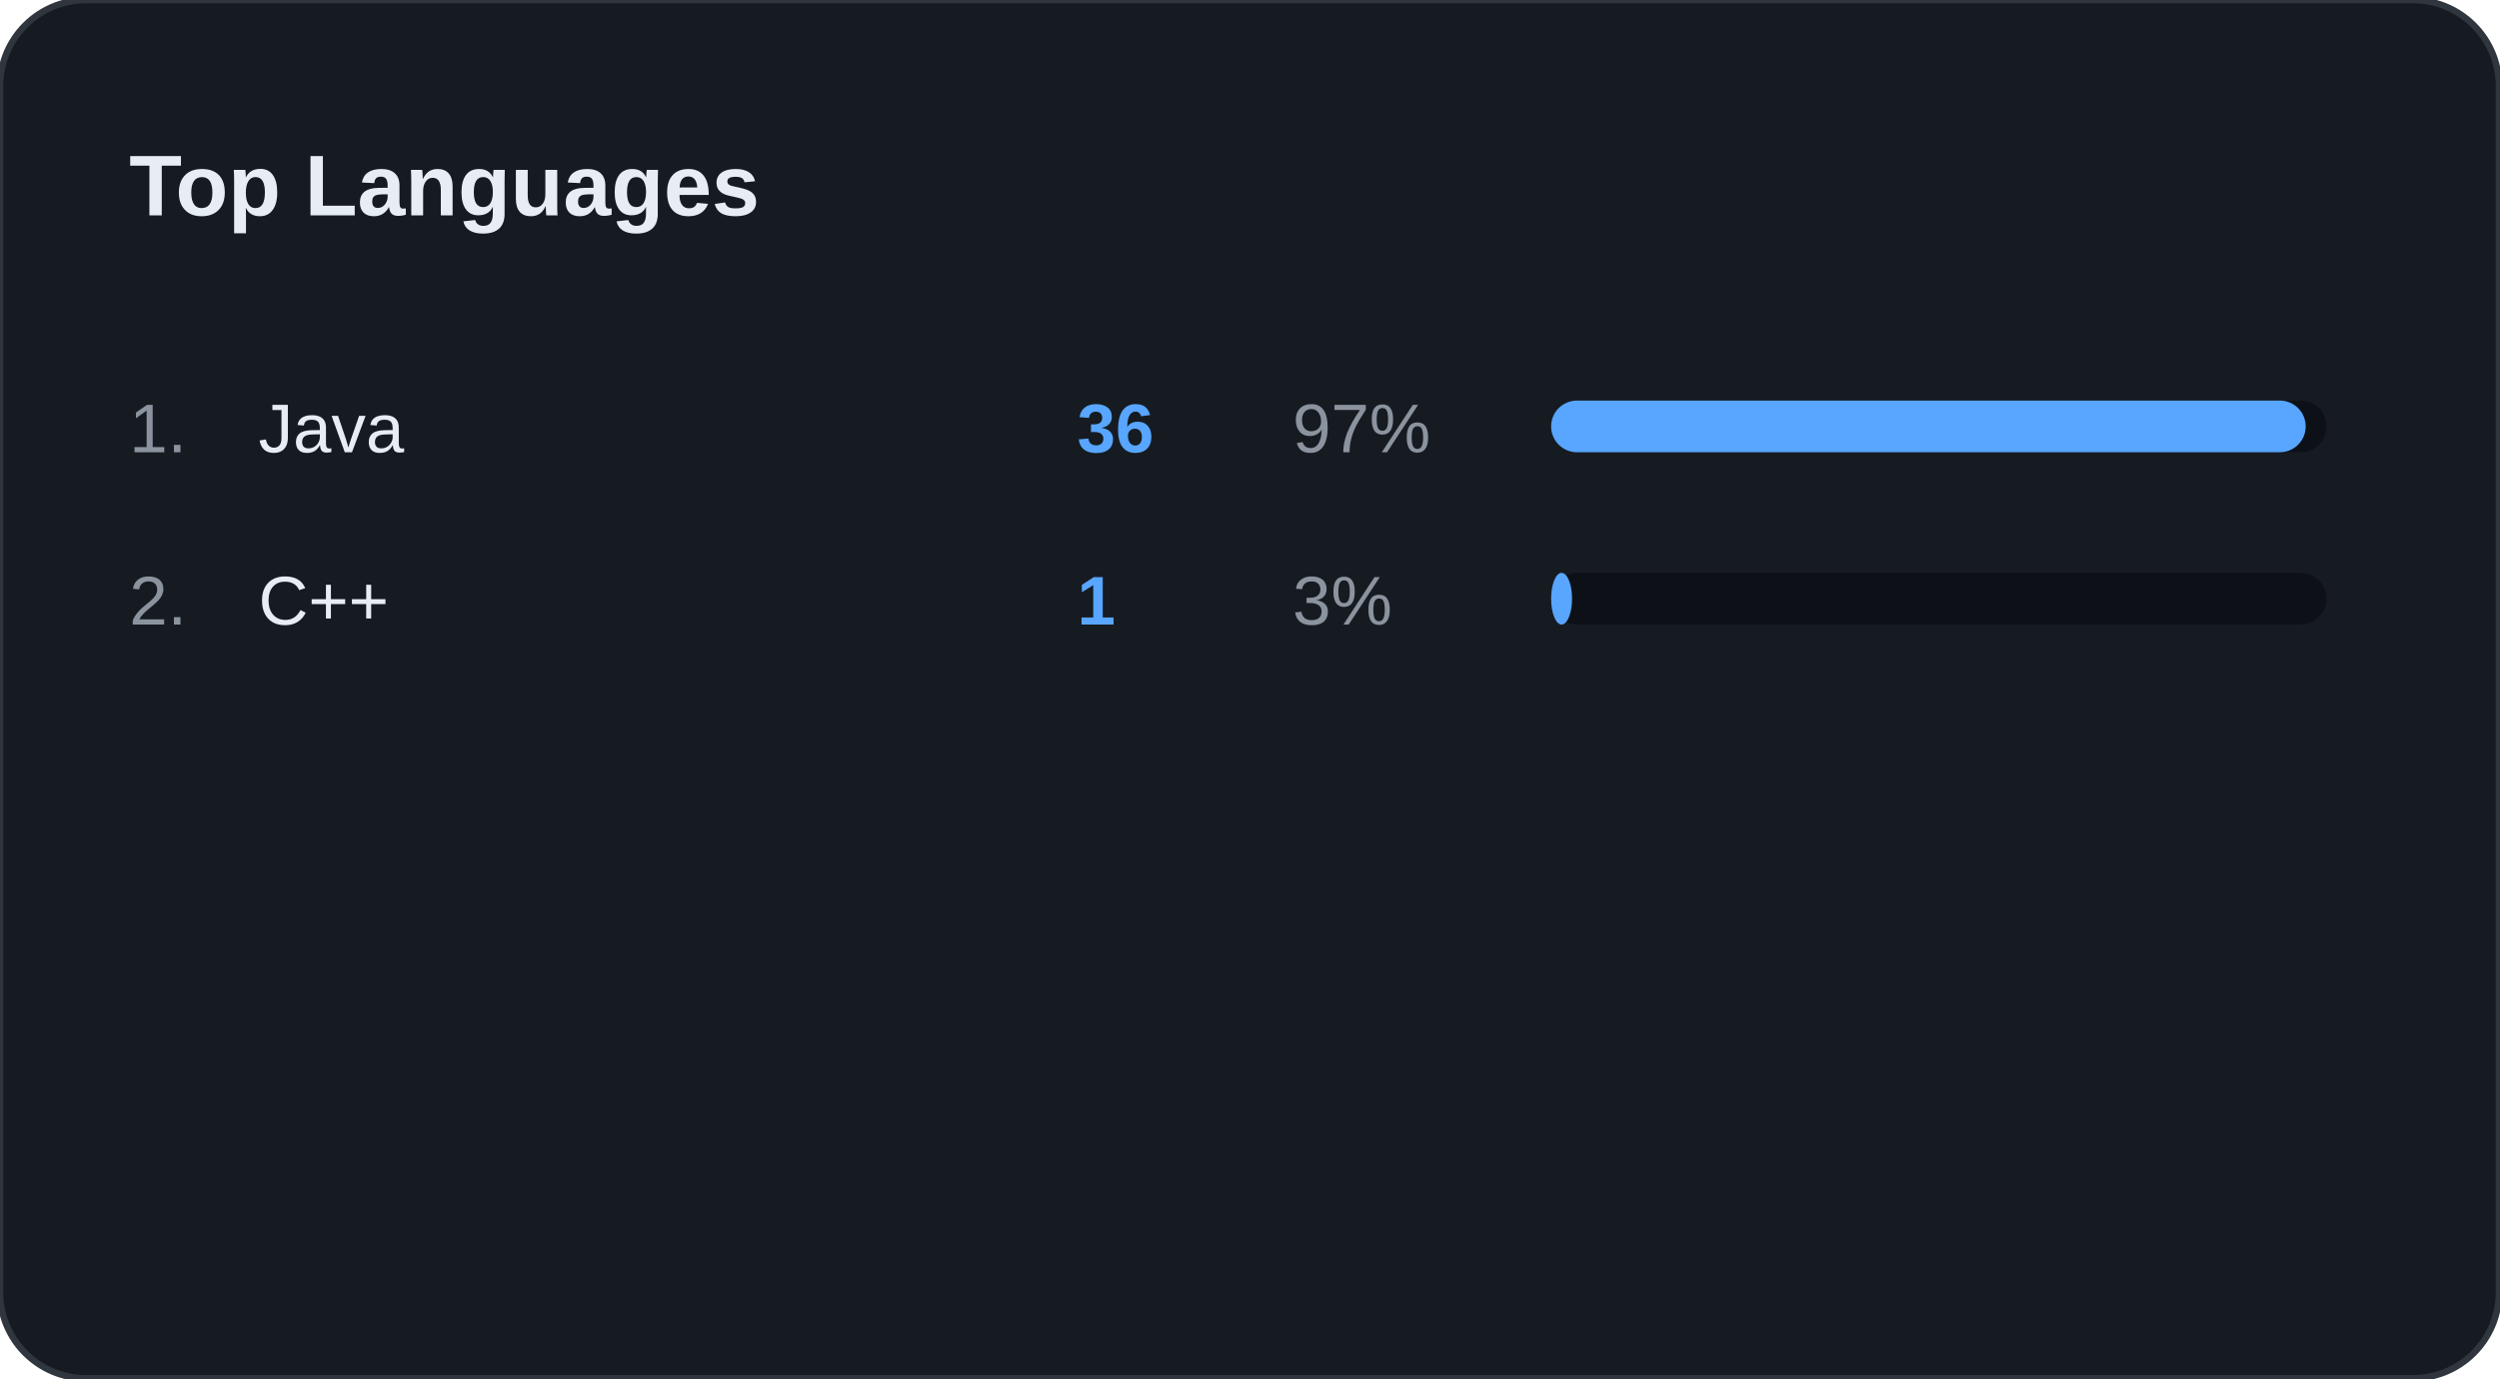
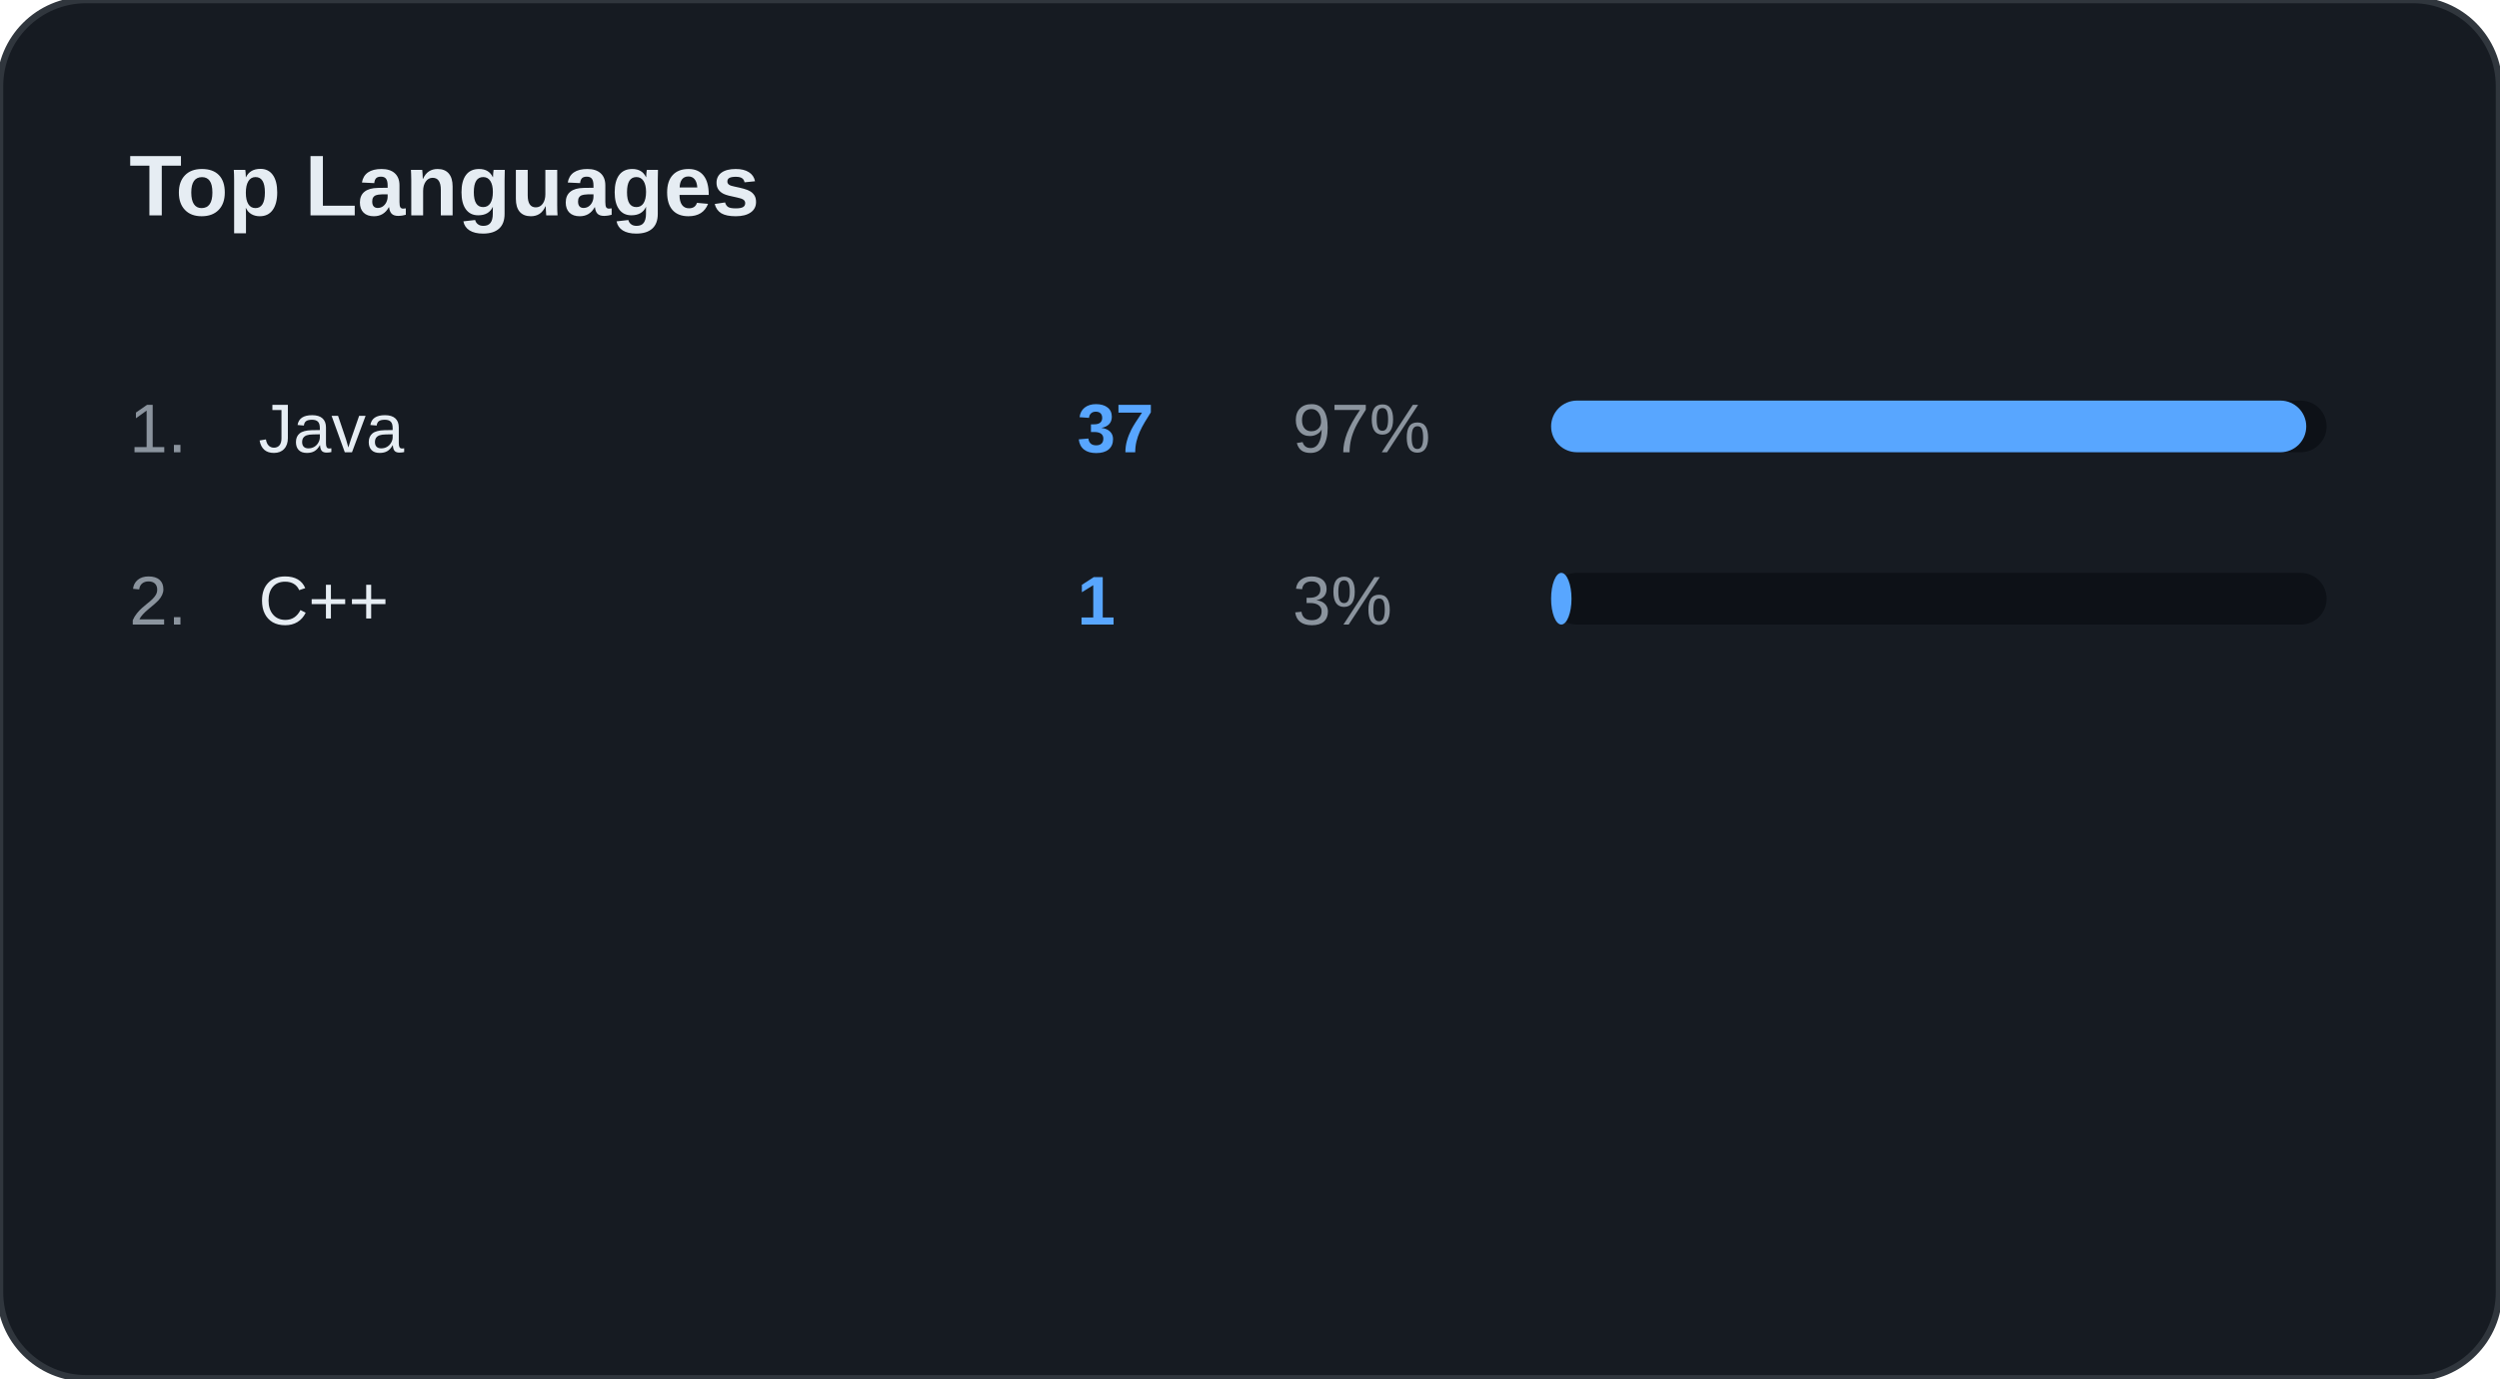
<svg xmlns="http://www.w3.org/2000/svg" width="100%" viewBox="0 0 580 320" preserveAspectRatio="xMidYMid meet">
  <rect width="580" height="320" rx="20" fill="#161B22" stroke="#30363D" stroke-width="1.5" />
  <text x="30" y="50" font-family="Segoe UI, Arial, sans-serif" font-size="20" font-weight="bold" fill="#E6EDF3">Top Languages</text>
  <text x="30" y="105" font-family="Segoe UI, Arial, sans-serif" font-size="16" fill="#8B949E">1.</text>
  <text x="60" y="105" font-family="Segoe UI, Arial, sans-serif" font-size="16" fill="#E6EDF3">Java</text>
-   <text x="250" y="105" font-family="Segoe UI, Arial, sans-serif" font-size="16" font-weight="bold" fill="#58A6FF">36</text>
+   <text x="250" y="105" font-family="Segoe UI, Arial, sans-serif" font-size="16" font-weight="bold" fill="#58A6FF">37</text>
  <text x="300" y="105" font-family="Segoe UI, Arial, sans-serif" font-size="16" fill="#8B949E">97%</text>
  <rect x="360" y="93" width="180" height="12" rx="6" fill="#0D1117" />
-   <rect x="360" y="93" width="175.135" height="12" rx="6" fill="#58A6FF" />
+   <rect x="360" y="93" width="175.263" height="12" rx="6" fill="#58A6FF" />
  <text x="30" y="145" font-family="Segoe UI, Arial, sans-serif" font-size="16" fill="#8B949E">2.</text>
  <text x="60" y="145" font-family="Segoe UI, Arial, sans-serif" font-size="16" fill="#E6EDF3">C++</text>
  <text x="250" y="145" font-family="Segoe UI, Arial, sans-serif" font-size="16" font-weight="bold" fill="#58A6FF">1</text>
  <text x="300" y="145" font-family="Segoe UI, Arial, sans-serif" font-size="16" fill="#8B949E">3%</text>
  <rect x="360" y="133" width="180" height="12" rx="6" fill="#0D1117" />
-   <rect x="360" y="133" width="4.865" height="12" rx="6" fill="#58A6FF" />
+   <rect x="360" y="133" width="4.737" height="12" rx="6" fill="#58A6FF" />
</svg>
